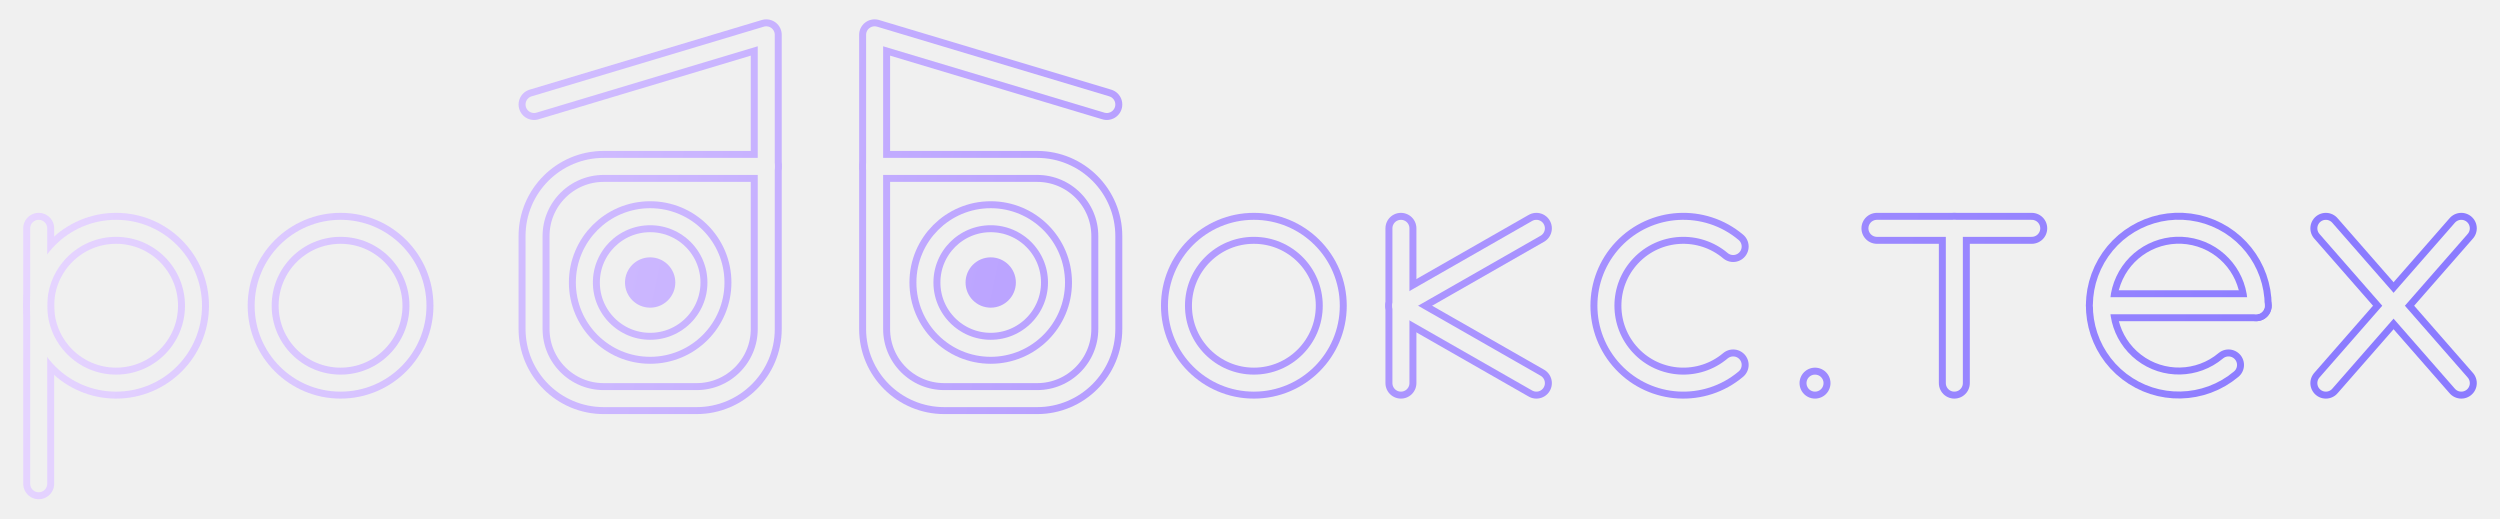
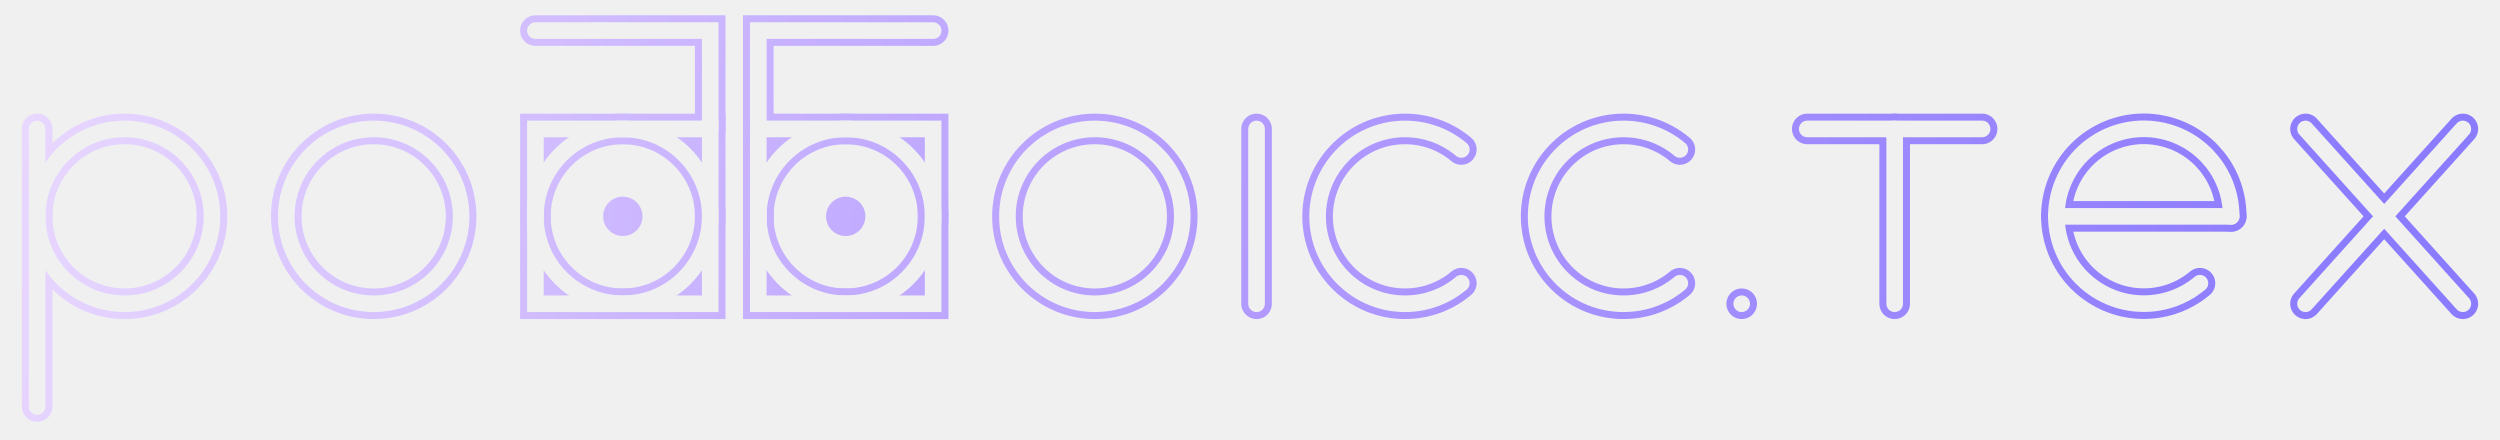
- <svg xmlns="http://www.w3.org/2000/svg" viewBox="-12 -206 1292 268" width="1292" height="268" role="img" aria-label="роббокс.тех">
+ <svg xmlns="http://www.w3.org/2000/svg" viewBox="-10 -146 1144 201" width="1144" height="201" role="img" aria-label="роббокс.тех">
  <defs>
-     <linearGradient id="ink" gradientUnits="userSpaceOnUse" x1="0" y1="-190" x2="1180" y2="60">
+     <linearGradient id="ink" gradientUnits="userSpaceOnUse" x1="0" y1="-140" x2="1060" y2="50">
      <stop offset="0" stop-color="#E9D8FF" />
      <stop offset="0.5" stop-color="#B49CFF" />
      <stop offset="1" stop-color="#8B7BFF" />
    </linearGradient>
    <g id="skeleton" fill="none">
      <g transform="translate(0,0)">
-         <path d="M8 -88 L8 44" />
-         <circle cx="48" cy="-48" r="40" />
+         <path d="M7 -87 L7 40" />
+         <circle cx="47" cy="-47" r="40" />
      </g>
-       <g transform="translate(116,0)">
-         <circle cx="48" cy="-48" r="40" />
+       <g transform="translate(114,0)">
+         <circle cx="47" cy="-47" r="40" />
      </g>
-       <g transform="translate(392,0) scale(-1,1)">
-         <path d="M8 -120 L92 -120 A36 36 0 0 1 128 -84 L128 -36 A36 36 0 0 1 92 0 L44 0 A36 36 0 0 1 8 -36 Z" />
-         <path d="M8 -120 L8 -188 L128 -152" />
-         <circle cx="68" cy="-60" r="34" />
+       <g transform="translate(322,0) scale(-1,1)">
+         <rect x="7" y="-87" width="80" height="80" />
+         <path d="M87 -132 L7 -132 L7 -87" />
+         <circle cx="47" cy="-47" r="40" />
      </g>
-       <g transform="translate(432,0)">
-         <path d="M8 -120 L92 -120 A36 36 0 0 1 128 -84 L128 -36 A36 36 0 0 1 92 0 L44 0 A36 36 0 0 1 8 -36 Z" />
-         <path d="M8 -120 L8 -188 L128 -152" />
-         <circle cx="68" cy="-60" r="34" />
+       <g transform="translate(330,0)">
+         <rect x="7" y="-87" width="80" height="80" />
+         <path d="M87 -132 L7 -132 L7 -87" />
+         <circle cx="47" cy="-47" r="40" />
      </g>
-       <g transform="translate(588,0)">
-         <circle cx="48" cy="-48" r="40" />
+       <g transform="translate(444,0)">
+         <circle cx="47" cy="-47" r="40" />
      </g>
-       <g transform="translate(704,0)">
-         <path d="M8 -88 L8 -8" />
-         <path d="M8 -48 L78 -88" />
-         <path d="M8 -48 L78 -8" />
+       <g transform="translate(558,0)">
+         <path d="M7 -87 L7 -7" />
+         <path d="M100.7 -77.6 A40 40 0 1 0 100.7 -16.4" />
+       </g>
+       <g transform="translate(686,0)">
+         <path d="M72.7 -77.6 A40 40 0 1 0 72.7 -16.4" />
+       </g>
+       <g transform="translate(780,0)">
+         <path d="M7 -7 L7 -7" />
      </g>
      <g transform="translate(810,0)">
-         <path d="M73.7 -78.6 A40 40 0 1 0 73.7 -17.4" />
+         <path d="M7 -87 L87 -87" />
+         <path d="M47 -87 L47 -7" />
      </g>
-       <g transform="translate(918,0)">
-         <path d="M8 -8 L8 -8" />
+       <g transform="translate(924,0)">
+         <path d="M87 -47 A40 40 0 1 0 72.7 -16.4" />
+         <path d="M7 -47 L87 -47" />
      </g>
-       <g transform="translate(950,0)">
-         <path d="M8 -88 L88 -88" />
-         <path d="M48 -88 L48 -8" />
-       </g>
-       <g transform="translate(1066,0)">
-         <path d="M88 -48 A40 40 0 1 0 73.7 -17.4" />
-         <path d="M8 -48 L88 -48" />
-       </g>
-       <g transform="translate(1182,0)">
-         <path d="M8 -88 L78 -8" />
-         <path d="M78 -88 L8 -8" />
+       <g transform="translate(1038,0)">
+         <path d="M7 -87 L79 -7" />
+         <path d="M79 -87 L7 -7" />
      </g>
    </g>
    <mask id="tube">
-       <g stroke="#fff" stroke-width="16" stroke-linecap="round" stroke-linejoin="round">
+       <g stroke="#fff" stroke-width="14" stroke-linecap="round" stroke-linejoin="miter">
        <use href="#skeleton" />
      </g>
-       <g stroke="#000" stroke-width="8.8" stroke-linecap="round" stroke-linejoin="round">
+       <g stroke="#000" stroke-width="7.6" stroke-linecap="round" stroke-linejoin="miter">
        <use href="#skeleton" />
      </g>
-       <circle class="pupil" cx="324" cy="-60" r="13" fill="#fff" />
-       <circle class="pupil" cx="500" cy="-60" r="13" fill="#fff" />
+       <circle class="pupil" cx="275" cy="-47" r="9" fill="#fff" />
+       <circle class="pupil" cx="377" cy="-47" r="9" fill="#fff" />
    </mask>
    <style>
      .pupil { transform-box: fill-box; transform-origin: center; animation: blink 5.8s infinite; }
      @keyframes blink { 0%,88%,100% { transform: scaleY(1); } 91%,93% { transform: scaleY(0.12); } }
      @media (prefers-reduced-motion: reduce) { .pupil { animation: none; } }
    </style>
  </defs>
-   <rect x="-12" y="-206" width="1292" height="268" fill="url(#ink)" mask="url(#tube)" />
+   <rect x="-10" y="-146" width="1144" height="201" fill="url(#ink)" mask="url(#tube)" />
</svg>
